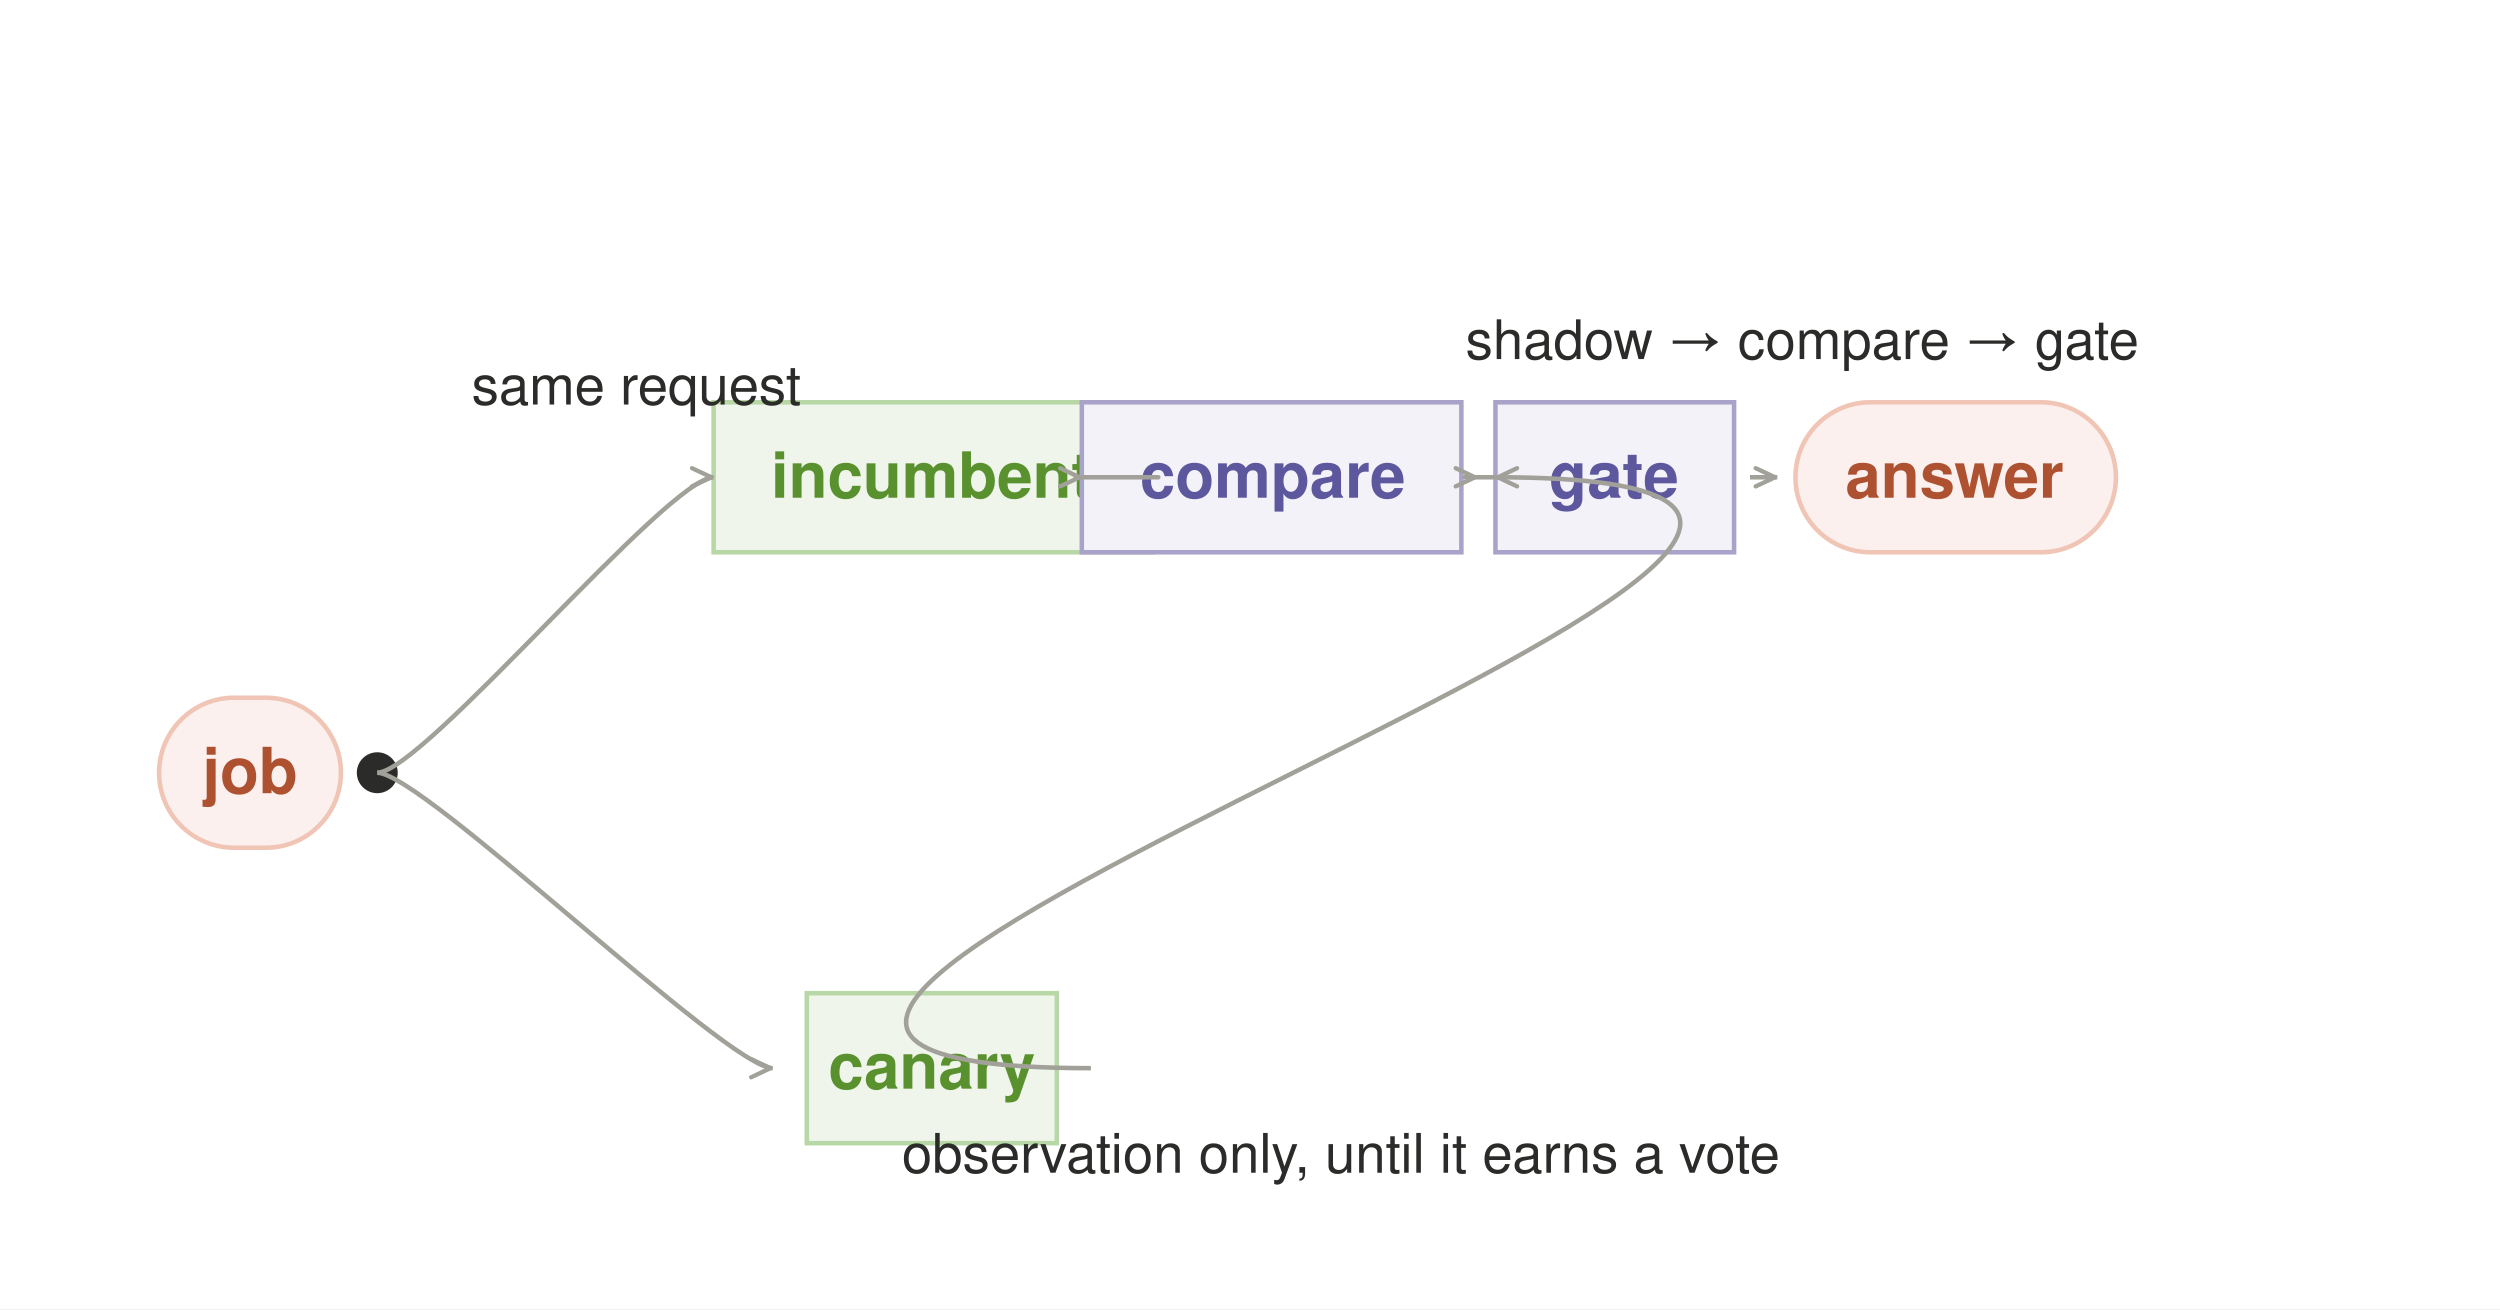
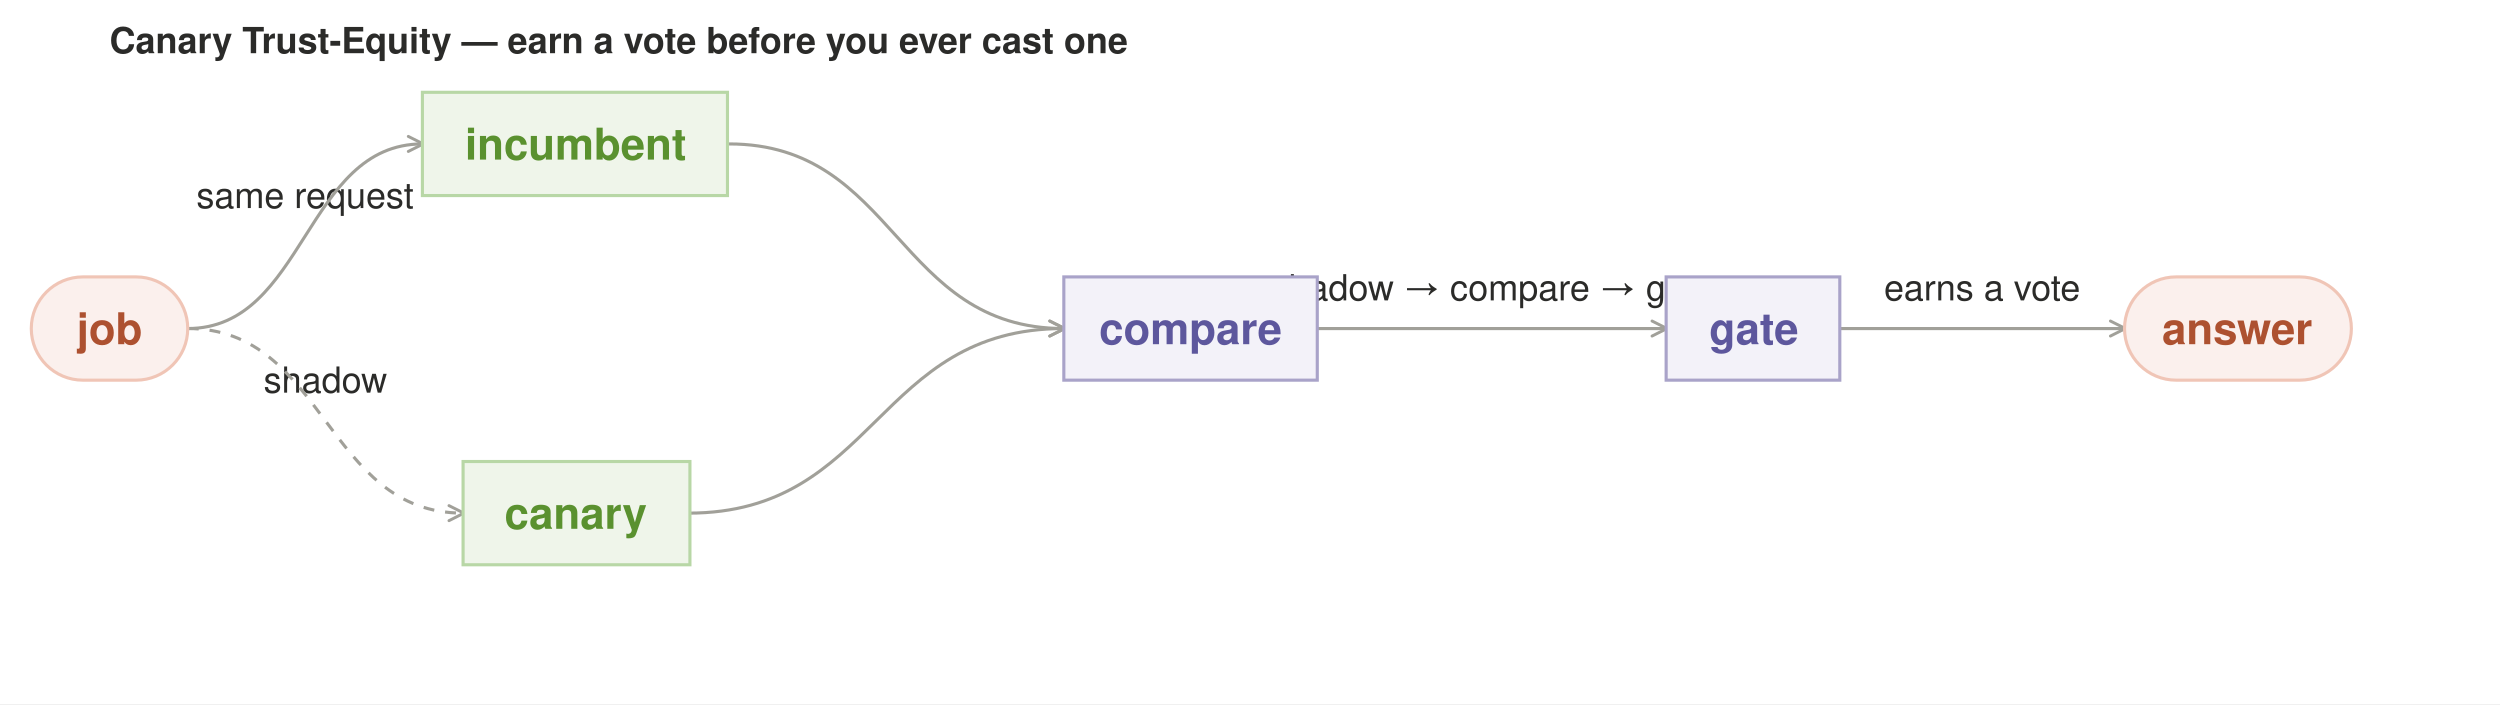
- <svg xmlns="http://www.w3.org/2000/svg" viewBox="0 0 1100 576" font-family="Avenir Next, Nunito, Segoe UI, Helvetica, Arial, sans-serif">
+ <svg xmlns="http://www.w3.org/2000/svg" viewBox="0 0 1598 450" font-family="Avenir Next, Nunito, Segoe UI, Helvetica, Arial, sans-serif">
  <defs>
-     <marker id="ha" markerWidth="14" markerHeight="14" refX="11" refY="5" orient="auto" markerUnits="userSpaceOnUse">
-       <path d="M1.5 1 L10 5 L1.5 9" fill="none" stroke="#a1a099" stroke-width="1.9" stroke-linecap="round" stroke-linejoin="round" />
+     <marker id="ha" markerWidth="13.3" markerHeight="13.3" refX="11" refY="7.0" orient="auto" markerUnits="userSpaceOnUse">
+       <path d="M2 2.2 L11.5 7.0 L2 11.8" fill="none" stroke="#a1a099" stroke-width="1.9" stroke-linecap="round" stroke-linejoin="round" />
    </marker>
-     <marker id="Ha" markerWidth="19" markerHeight="19" refX="13" refY="6.5" orient="auto" markerUnits="userSpaceOnUse">
-       <path d="M2 1.5 L12.5 6.5 L2 11.5" fill="none" stroke="#a1a099" stroke-width="3" stroke-linecap="round" stroke-linejoin="round" />
+     <marker id="Ha" markerWidth="18.1" markerHeight="18.1" refX="15" refY="9.5" orient="auto" markerUnits="userSpaceOnUse">
+       <path d="M2 3.0 L15.6 9.5 L2 16.0" fill="none" stroke="#a1a099" stroke-width="3.0" stroke-linecap="round" stroke-linejoin="round" />
    </marker>
-     <marker id="hg" markerWidth="14" markerHeight="14" refX="11" refY="5" orient="auto" markerUnits="userSpaceOnUse">
-       <path d="M1.5 1 L10 5 L1.5 9" fill="none" stroke="#5a912f" stroke-width="1.9" stroke-linecap="round" stroke-linejoin="round" />
+     <marker id="hg" markerWidth="13.3" markerHeight="13.3" refX="11" refY="7.0" orient="auto" markerUnits="userSpaceOnUse">
+       <path d="M2 2.2 L11.5 7.0 L2 11.8" fill="none" stroke="#5a912f" stroke-width="1.9" stroke-linecap="round" stroke-linejoin="round" />
    </marker>
-     <marker id="Hg" markerWidth="19" markerHeight="19" refX="13" refY="6.5" orient="auto" markerUnits="userSpaceOnUse">
-       <path d="M2 1.5 L12.5 6.5 L2 11.5" fill="none" stroke="#5a912f" stroke-width="3" stroke-linecap="round" stroke-linejoin="round" />
+     <marker id="Hg" markerWidth="18.1" markerHeight="18.1" refX="15" refY="9.5" orient="auto" markerUnits="userSpaceOnUse">
+       <path d="M2 3.0 L15.6 9.5 L2 16.0" fill="none" stroke="#5a912f" stroke-width="3.0" stroke-linecap="round" stroke-linejoin="round" />
    </marker>
-     <marker id="hp" markerWidth="14" markerHeight="14" refX="11" refY="5" orient="auto" markerUnits="userSpaceOnUse">
-       <path d="M1.5 1 L10 5 L1.5 9" fill="none" stroke="#5d579d" stroke-width="1.9" stroke-linecap="round" stroke-linejoin="round" />
+     <marker id="hp" markerWidth="13.3" markerHeight="13.3" refX="11" refY="7.0" orient="auto" markerUnits="userSpaceOnUse">
+       <path d="M2 2.2 L11.5 7.0 L2 11.8" fill="none" stroke="#5d579d" stroke-width="1.9" stroke-linecap="round" stroke-linejoin="round" />
    </marker>
-     <marker id="Hp" markerWidth="19" markerHeight="19" refX="13" refY="6.5" orient="auto" markerUnits="userSpaceOnUse">
-       <path d="M2 1.5 L12.5 6.5 L2 11.5" fill="none" stroke="#5d579d" stroke-width="3" stroke-linecap="round" stroke-linejoin="round" />
+     <marker id="Hp" markerWidth="18.1" markerHeight="18.1" refX="15" refY="9.5" orient="auto" markerUnits="userSpaceOnUse">
+       <path d="M2 3.0 L15.6 9.5 L2 16.0" fill="none" stroke="#5d579d" stroke-width="3.0" stroke-linecap="round" stroke-linejoin="round" />
    </marker>
-     <marker id="hc" markerWidth="14" markerHeight="14" refX="11" refY="5" orient="auto" markerUnits="userSpaceOnUse">
-       <path d="M1.5 1 L10 5 L1.5 9" fill="none" stroke="#ad5130" stroke-width="1.9" stroke-linecap="round" stroke-linejoin="round" />
+     <marker id="hc" markerWidth="13.3" markerHeight="13.3" refX="11" refY="7.0" orient="auto" markerUnits="userSpaceOnUse">
+       <path d="M2 2.2 L11.5 7.0 L2 11.8" fill="none" stroke="#ad5130" stroke-width="1.9" stroke-linecap="round" stroke-linejoin="round" />
    </marker>
-     <marker id="Hc" markerWidth="19" markerHeight="19" refX="13" refY="6.5" orient="auto" markerUnits="userSpaceOnUse">
-       <path d="M2 1.5 L12.5 6.5 L2 11.5" fill="none" stroke="#ad5130" stroke-width="3" stroke-linecap="round" stroke-linejoin="round" />
+     <marker id="Hc" markerWidth="18.1" markerHeight="18.1" refX="15" refY="9.5" orient="auto" markerUnits="userSpaceOnUse">
+       <path d="M2 3.0 L15.6 9.5 L2 16.0" fill="none" stroke="#ad5130" stroke-width="3.0" stroke-linecap="round" stroke-linejoin="round" />
    </marker>
-     <marker id="hk" markerWidth="14" markerHeight="14" refX="11" refY="5" orient="auto" markerUnits="userSpaceOnUse">
-       <path d="M1.5 1 L10 5 L1.5 9" fill="none" stroke="#2b2b29" stroke-width="1.9" stroke-linecap="round" stroke-linejoin="round" />
+     <marker id="hk" markerWidth="13.3" markerHeight="13.3" refX="11" refY="7.0" orient="auto" markerUnits="userSpaceOnUse">
+       <path d="M2 2.2 L11.5 7.0 L2 11.8" fill="none" stroke="#2b2b29" stroke-width="1.9" stroke-linecap="round" stroke-linejoin="round" />
    </marker>
-     <marker id="Hk" markerWidth="19" markerHeight="19" refX="13" refY="6.5" orient="auto" markerUnits="userSpaceOnUse">
-       <path d="M2 1.5 L12.5 6.5 L2 11.5" fill="none" stroke="#2b2b29" stroke-width="3" stroke-linecap="round" stroke-linejoin="round" />
+     <marker id="Hk" markerWidth="18.1" markerHeight="18.1" refX="15" refY="9.5" orient="auto" markerUnits="userSpaceOnUse">
+       <path d="M2 3.0 L15.6 9.5 L2 16.0" fill="none" stroke="#2b2b29" stroke-width="3.0" stroke-linecap="round" stroke-linejoin="round" />
    </marker>
  </defs>
-   <rect width="1100" height="576" fill="#fff" />
-   <rect x="70" y="307" width="80" height="66" rx="33" fill="#fbf0ed" stroke="#f0c5b6" stroke-width="2" />
-   <text x="110" y="349" text-anchor="middle" fill="#ad5130" font-size="28" font-weight="600">job</text>
-   <circle cx="166" cy="340" r="9" fill="#2b2b29" />
-   <rect x="314" y="177" width="193" height="66" fill="#eff5ea" stroke="#b8d7a6" stroke-width="2" />
-   <text x="410" y="219" text-anchor="middle" fill="#5a912f" font-size="28" font-weight="600">incumbent</text>
-   <rect x="355" y="437" width="110" height="66" fill="#eff5ea" stroke="#b8d7a6" stroke-width="2" />
-   <text x="410" y="479" text-anchor="middle" fill="#5a912f" font-size="28" font-weight="600">canary</text>
-   <path d="M166 340 C186 340, 294 210, 314 210" fill="none" stroke="#a1a099" stroke-width="2" marker-end="url(#ha)" />
-   <path d="M166 340 C186 340, 320 470, 340 470" fill="none" stroke="#a1a099" stroke-width="2" marker-end="url(#ha)" />
-   <text x="280" y="178" text-anchor="middle" fill="#2b2b29" font-size="24">same request</text>
-   <rect x="476" y="177" width="167" height="66" fill="#f3f2f9" stroke="#a9a3c9" stroke-width="2" />
-   <text x="560" y="219" text-anchor="middle" fill="#5d579d" font-size="28" font-weight="600">compare</text>
-   <path d="M506 210 C526 210, 456 210, 476 210" fill="none" stroke="#a1a099" stroke-width="2" marker-end="url(#ha)" />
-   <rect x="658" y="177" width="105" height="66" fill="#f3f2f9" stroke="#a9a3c9" stroke-width="2" />
-   <text x="710" y="219" text-anchor="middle" fill="#5d579d" font-size="28" font-weight="600">gate</text>
-   <path d="M652 210 C672 210, 630 210, 650 210" fill="none" stroke="#a1a099" stroke-width="2" marker-end="url(#ha)" />
-   <path d="M480 470 C140 470, 998 210, 658 210" fill="none" stroke="#a1a099" stroke-width="2" marker-end="url(#ha)" />
-   <text x="590" y="516" text-anchor="middle" fill="#2b2b29" font-size="24">observation only, until it earns a vote</text>
-   <rect x="790" y="177" width="141" height="66" rx="33" fill="#fbf0ed" stroke="#f0c5b6" stroke-width="2" />
-   <text x="860" y="219" text-anchor="middle" fill="#ad5130" font-size="28" font-weight="600">answer</text>
-   <path d="M770 210 C790 210, 762 210, 782 210" fill="none" stroke="#a1a099" stroke-width="2" marker-end="url(#ha)" />
-   <text x="793" y="158" text-anchor="middle" fill="#2b2b29" font-size="24">shadow → compare → gate</text>
+   <rect width="1598" height="450" fill="#fff" />
+   <text x="70" y="34" text-anchor="start" fill="#2b2b29" font-size="23" font-weight="700">Canary Trust-Equity — earn a vote before you ever cast one</text>
+   <text x="195" y="133" text-anchor="middle" fill="#2b2b29" font-size="23">same request</text>
+   <text x="208" y="251" text-anchor="middle" fill="#2b2b29" font-size="23">shadow</text>
+   <text x="954" y="192" text-anchor="middle" fill="#2b2b29" font-size="23">shadow → compare → gate</text>
+   <text x="1267" y="192" text-anchor="middle" fill="#2b2b29" font-size="23">earns a vote</text>
+   <path d="M 120 210 C 195 210, 195 92, 270 92" fill="none" stroke="#a1a099" stroke-width="2" marker-end="url(#ha)" />
+   <path d="M 120 210 C 208 210, 208 328, 296 328" fill="none" stroke="#a1a099" stroke-width="2" stroke-dasharray="7 7" marker-end="url(#ha)" />
+   <path d="M 466 92 C 573 92, 573 210, 680 210" fill="none" stroke="#a1a099" stroke-width="2" marker-end="url(#ha)" />
+   <path d="M 440 328 C 560 328, 560 210, 680 210" fill="none" stroke="#a1a099" stroke-width="2" marker-end="url(#ha)" />
+   <path d="M 842 210 C 954 210, 954 210, 1065 210" fill="none" stroke="#a1a099" stroke-width="2" marker-end="url(#ha)" />
+   <path d="M 1176 210 C 1267 210, 1267 210, 1358 210" fill="none" stroke="#a1a099" stroke-width="2" marker-end="url(#ha)" />
+   <rect x="20" y="177" width="100" height="66" rx="33" fill="#fbf0ed" stroke="#f0c5b6" stroke-width="2" />
+   <text x="70" y="220" text-anchor="middle" fill="#ad5130" font-size="28" font-weight="600">job</text>
+   <rect x="270" y="59" width="195" height="66" rx="0" fill="#eff5ea" stroke="#b8d7a6" stroke-width="2" />
+   <text x="368" y="102" text-anchor="middle" fill="#5a912f" font-size="28" font-weight="600">incumbent</text>
+   <rect x="296" y="295" width="145" height="66" rx="0" fill="#eff5ea" stroke="#b8d7a6" stroke-width="2" />
+   <text x="368" y="338" text-anchor="middle" fill="#5a912f" font-size="28" font-weight="600">canary</text>
+   <rect x="680" y="177" width="162" height="66" rx="0" fill="#f3f2f9" stroke="#a9a3c9" stroke-width="2" />
+   <text x="761" y="220" text-anchor="middle" fill="#5d579d" font-size="28" font-weight="600">compare</text>
+   <rect x="1065" y="177" width="111" height="66" rx="0" fill="#f3f2f9" stroke="#a9a3c9" stroke-width="2" />
+   <text x="1121" y="220" text-anchor="middle" fill="#5d579d" font-size="28" font-weight="600">gate</text>
+   <rect x="1358" y="177" width="145" height="66" rx="33" fill="#fbf0ed" stroke="#f0c5b6" stroke-width="2" />
+   <text x="1430" y="220" text-anchor="middle" fill="#ad5130" font-size="28" font-weight="600">answer</text>
</svg>
